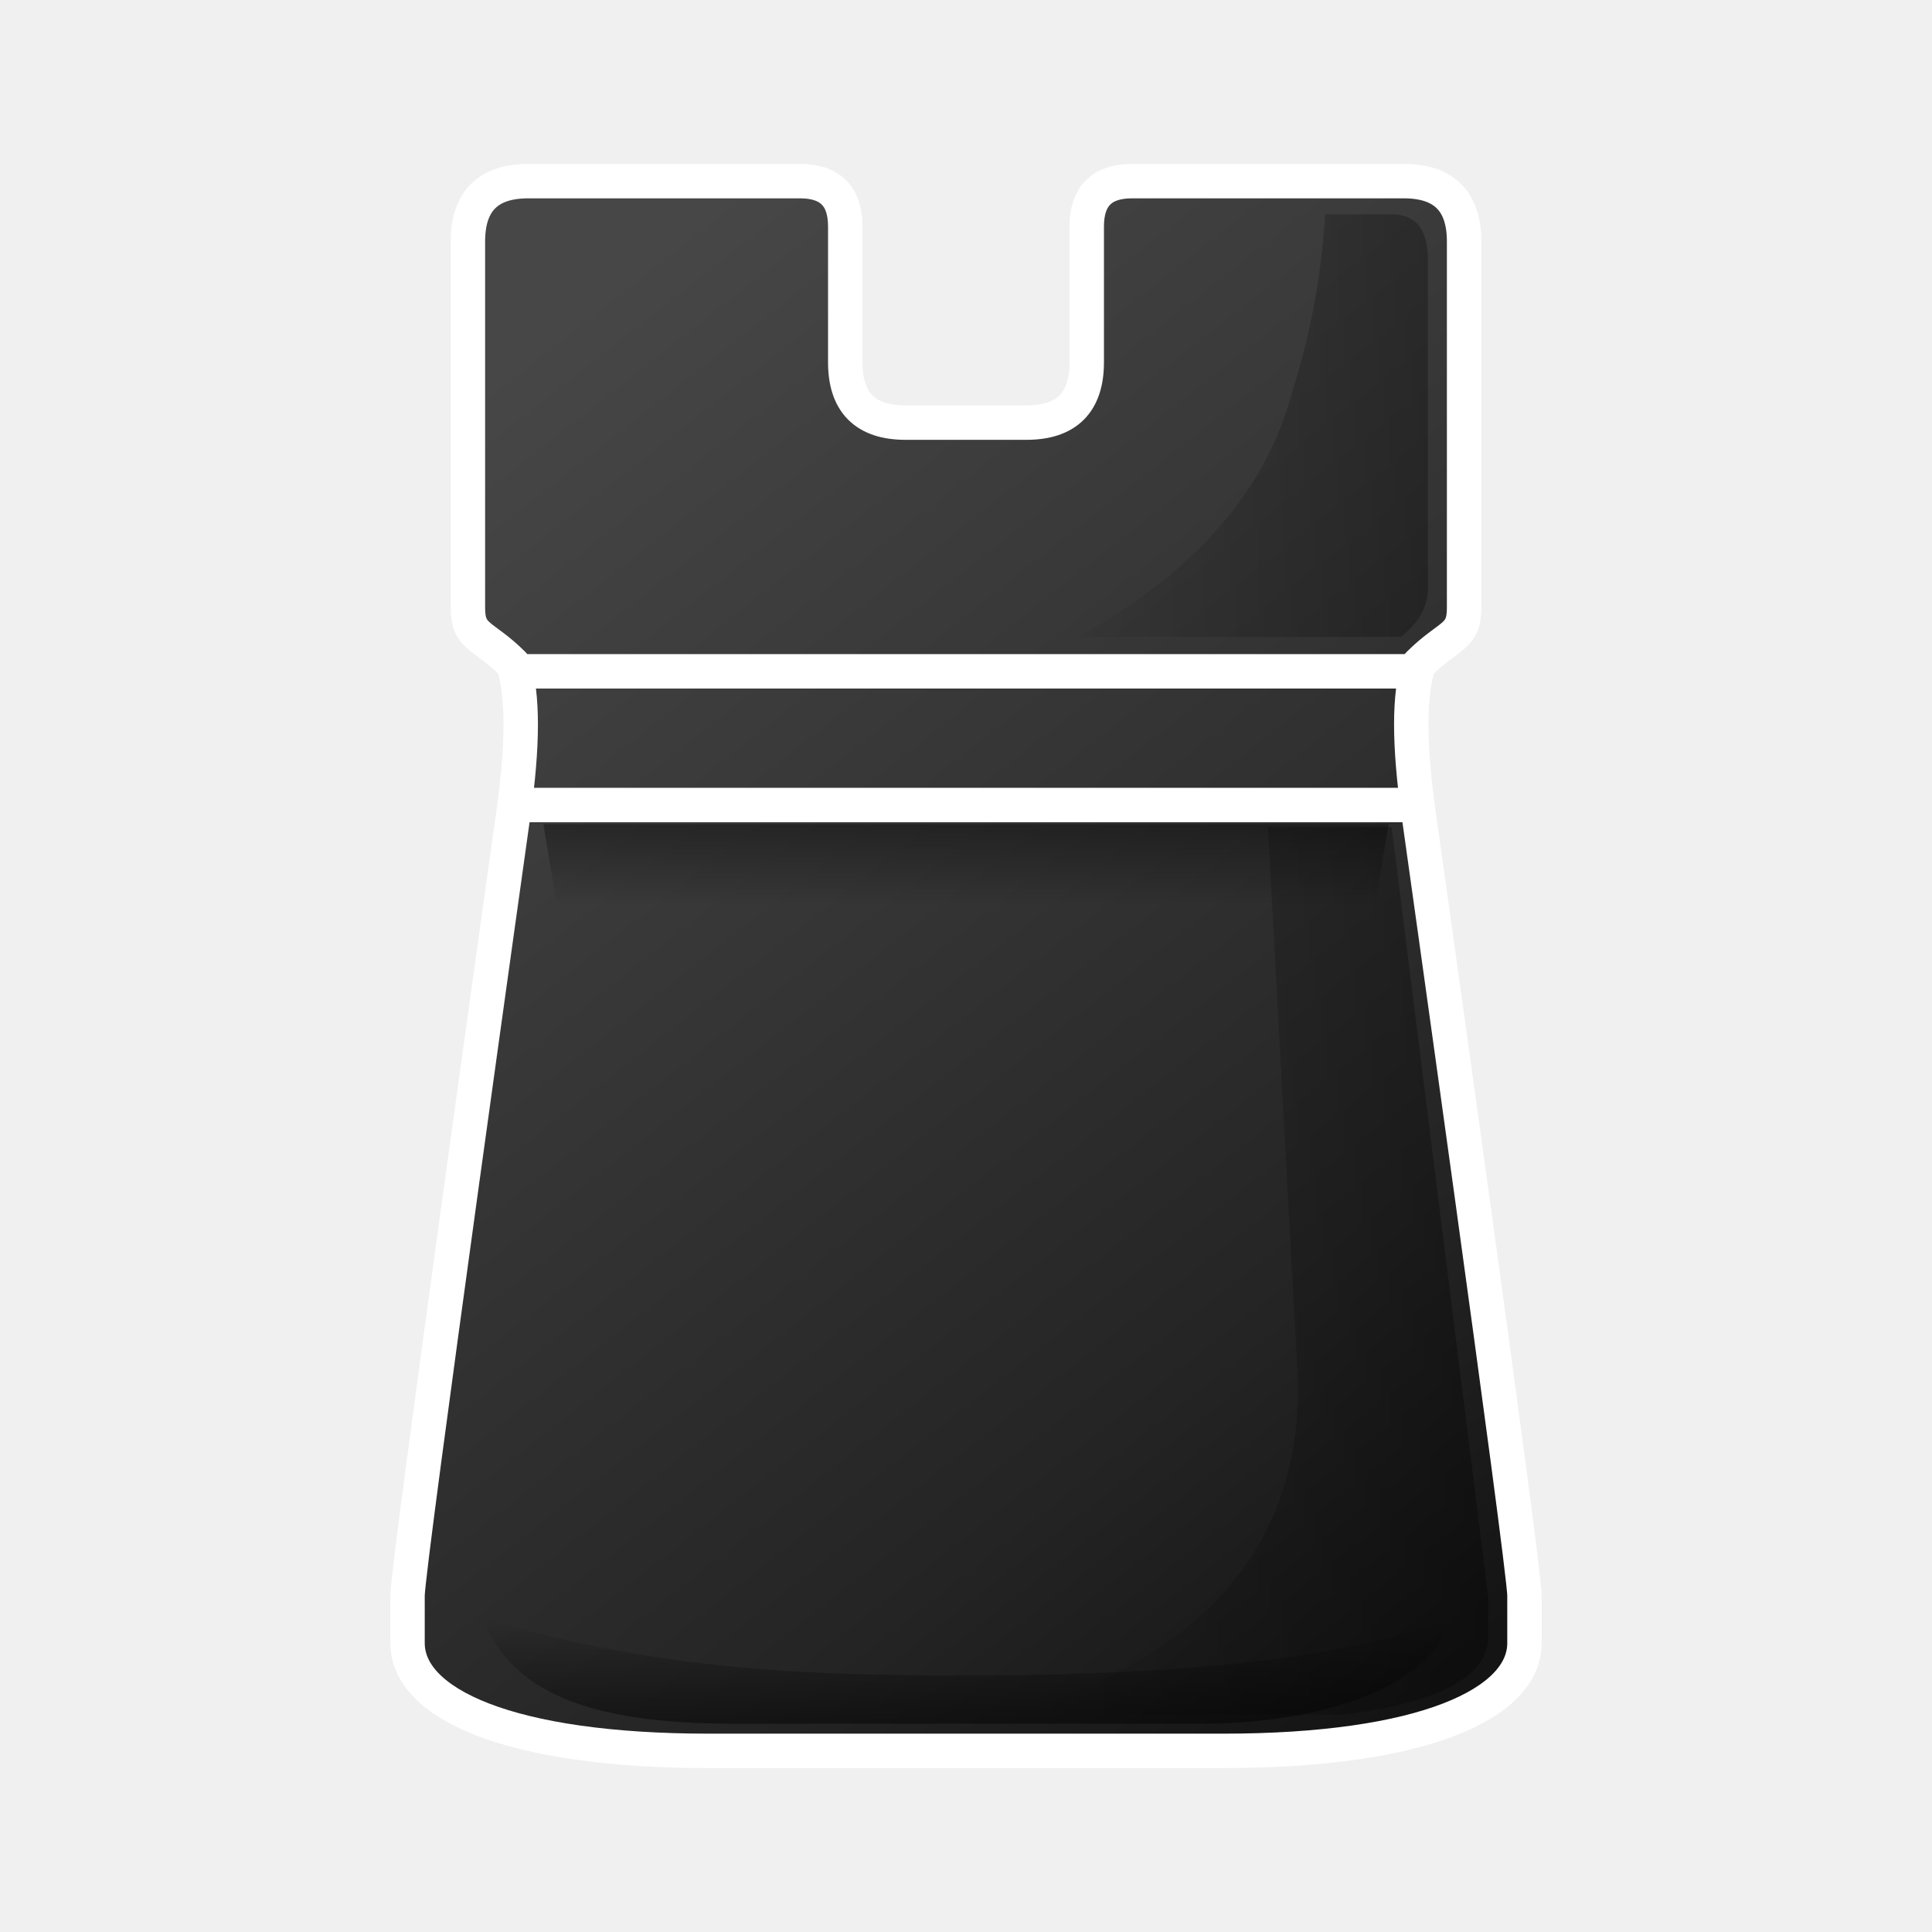
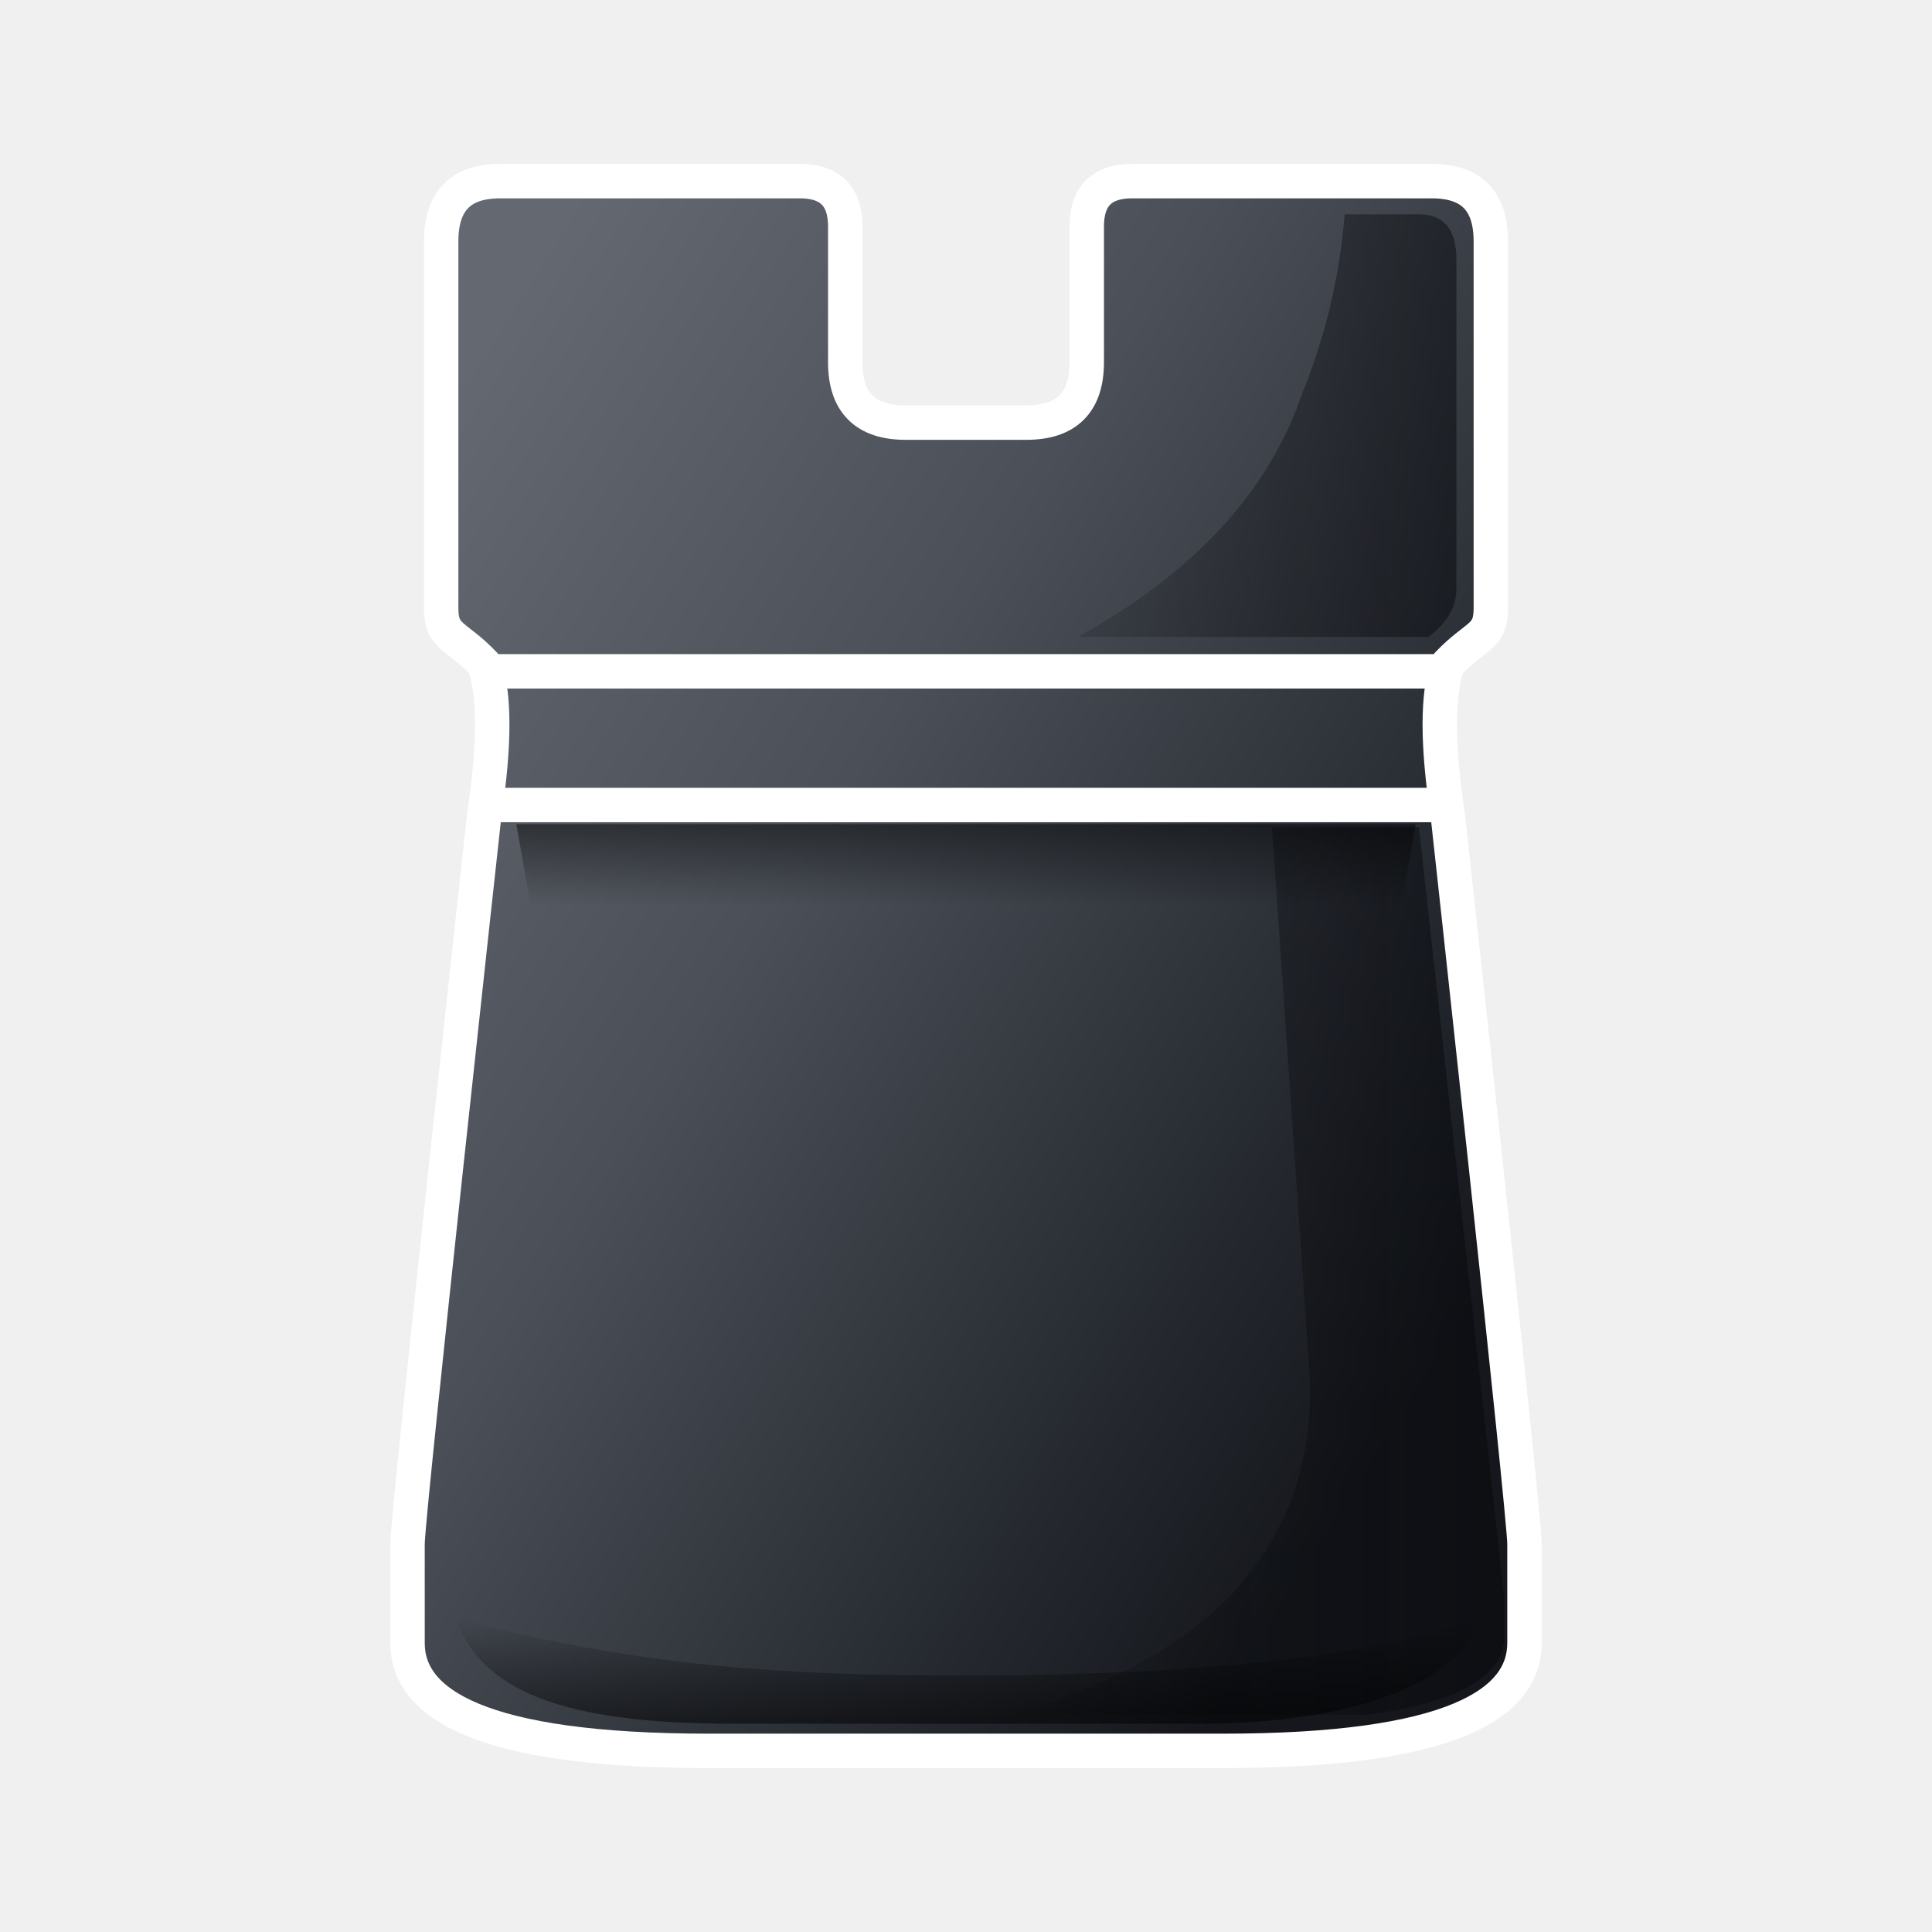
<svg xmlns="http://www.w3.org/2000/svg" width="64" height="64" viewBox="0 0 64 64">
  <defs>
-     <linearGradient id="surface" gradientUnits="userSpaceOnUse" x1="18" y1="11" x2="51" y2="53">
-       <stop offset="0" stop-color="#474747" />
-       <stop offset=".40" stop-color="#353535" />
-       <stop offset=".76" stop-color="#242424" />
-       <stop offset="1" stop-color="#141414" />
+     <linearGradient id="surface" gradientUnits="userSpaceOnUse" x1="13" y1="16" x2="51" y2="40">
+       <stop offset="0" stop-color="#646870" />
+       <stop offset=".40" stop-color="#4B5058" />
+       <stop offset=".76" stop-color="#292D34" />
+       <stop offset="1" stop-color="#15171C" />
    </linearGradient>
-     <linearGradient id="side-depth" gradientUnits="userSpaceOnUse" x1="34" y1="19" x2="49" y2="19">
-       <stop offset="0" stop-color="#000000" stop-opacity="0" />
-       <stop offset="1" stop-color="#000000" stop-opacity=".31" />
+     <linearGradient id="side-depth" gradientUnits="userSpaceOnUse" x1="30" y1="19" x2="49" y2="19">
+       <stop offset="0" stop-color="#07080C" stop-opacity="0" />
+       <stop offset="1" stop-color="#07080C" stop-opacity=".52" />
    </linearGradient>
    <linearGradient id="collar-depth" x1="0%" y1="0%" x2="0%" y2="100%">
-       <stop offset="0" stop-color="#000000" stop-opacity=".35" />
+       <stop offset="0" stop-color="#000000" stop-opacity=".46" />
      <stop offset="1" stop-color="#000000" stop-opacity="0" />
    </linearGradient>
    <linearGradient id="foot-depth" x1="0%" y1="0%" x2="0%" y2="100%">
      <stop offset="0" stop-color="#000000" stop-opacity="0" />
-       <stop offset="1" stop-color="#000000" stop-opacity=".46" />
+       <stop offset="1" stop-color="#000000" stop-opacity=".52" />
    </linearGradient>
  </defs>
-   <path id="silhouette" d="M17.5,6L26.5,6C27.5,6 28,6.5 28,7.5L28,12C28,13.333 28.667,14 30,14L34,14C35.333,14 36,13.333 36,12L36,7.5C36,6.5 36.5,6 37.5,6L46.5,6C47.833,6 48.5,6.667 48.5,8L48.5,20.143C48.5,21.143 48,21 47,22C46.667,23 46.667,24.667 47,27C47,27 50.5,51.857 50.5,52.857L50.5,54.429C50.5,56.429 47.167,58 40.5,58L23.5,58C16.833,58 13.5,56.429 13.5,54.429L13.5,52.857C13.5,51.857 17,27 17,27C17.333,24.667 17.333,23 17,22C16,21 15.5,21.143 15.5,20.143L15.5,8C15.5,6.667 16.167,6 17.5,6Z" fill="url(#surface)" fill-rule="nonzero" stroke="white" stroke-width="1.14" stroke-linejoin="round" />
+   <path id="silhouette" d="M 16.572 6 L 26.5 6 C 27.5 6 28 6.5 28 7.5 L 28 12 C 28 13.333 28.667 14 30 14 L 34 14 C 35.333 14 36 13.333 36 12 L 36 7.5 C 36 6.5 36.5 6 37.5 6 L 47.428 6 C 48.751 6 49.386 6.667 49.386 8 L 49.386 20.143 C 49.386 21.143 48.91 21 47.959 22 C 47.606 23 47.606 24.667 47.959 27 C 47.959 27 50.5 50.143 50.5 51.143 L 50.5 54.429 C 50.5 56.429 48.118 58 40.5 58 L 23.5 58 C 15.882 58 13.5 56.429 13.5 54.429 L 13.5 51.143 C 13.5 50.143 16.041 27 16.041 27 C 16.394 24.667 16.394 23 16.041 22 C 15.09 21 14.614 21.143 14.614 20.143 L 14.614 8 C 14.614 6.667 15.249 6 16.572 6 Z" fill="url(#surface)" fill-rule="nonzero" stroke="white" stroke-width="1.14" stroke-linejoin="round" />
  <g id="shadows">
-     <path id="crown-shadow" fill="url(#side-depth)" d="M 43.9 7.1 H 46.1 Q 47.3 7.1 47.3 8.6 V 19.5 Q 47.3 20.4 46.4 21.1 H 35.7 Q 41.5 17.9 42.8 13 Q 43.7 10.2 43.9 7.1 Z" />
-     <path id="flank-shadow" fill="url(#side-depth)" d="M 42 27.4 H 46.1 L 49.3 52.9 V 54.2 Q 49.3 56.2 44.5 56.8 H 33.5 Q 43.1 53.9 43 45.8 Z" />
-     <path id="collar-shadow" fill="url(#collar-depth)" d="M 18 27.3 H 46 Q 45.75 28.8 45.55 30 H 18.45 Q 18.25 28.8 18 27.3 Z" />
-     <path id="foot-shadow" fill="url(#foot-depth)" d="M 16 53.6 C 21.9 55.4 27.3 55.5 32 55.5 C 37.2 55.5 44.1 55.2 48 53.6 C 47.6 55.7 44.1 57.1 39.8 57.1 H 24.3 C 19.4 57.1 16.9 56 16 53.6 Z" />
+     <path id="crown-shadow" fill="url(#side-depth)" d="M 44.543 7.1 H 47.003 Q 48.245 7.1 48.245 8.6 V 19.5 Q 48.245 20.4 47.322 21.1 H 35.7 Q 41.5 17.9 43.148 13 Q 44.289 10.2 44.543 7.1 Z" />
+     <path id="flank-shadow" fill="url(#side-depth)" d="M 42.134 27.4 H 47.003 L 49.831 52.9 V 54.2 Q 49.831 56.2 45.304 56.8 H 33.5 Q 43.529 53.9 43.402 45.8 Z" />
+     <path id="collar-shadow" fill="url(#collar-depth)" d="M 17.103 27.3 H 46.897 Q 46.632 28.8 46.419 30 H 17.581 Q 17.369 28.8 17.103 27.3 Z" />
+     <path id="foot-shadow" fill="url(#foot-depth)" d="M 15.09 53.6 C 21.739 55.4 27.3 55.5 32 55.5 C 37.2 55.5 44.796 55.2 48.91 53.6 C 48.53 55.7 44.796 57.1 39.8 57.1 H 24.3 C 18.59 57.1 15.946 56 15.09 53.6 Z" />
  </g>
-   <path id="collar" d="M17,22L47,22M17,26.429L47,26.429" transform="matrix(1,0,0,1,0,0.238432)" fill="none" stroke="white" stroke-width="1.14" stroke-linejoin="miter" />
+   <path id="collar" d="M 16.041 22 L 47.959 22 M 16.041 26.429 L 47.959 26.429" transform="matrix(1,0,0,1,0,0.238432)" fill="none" stroke="white" stroke-width="1.14" stroke-linejoin="miter" />
</svg>
